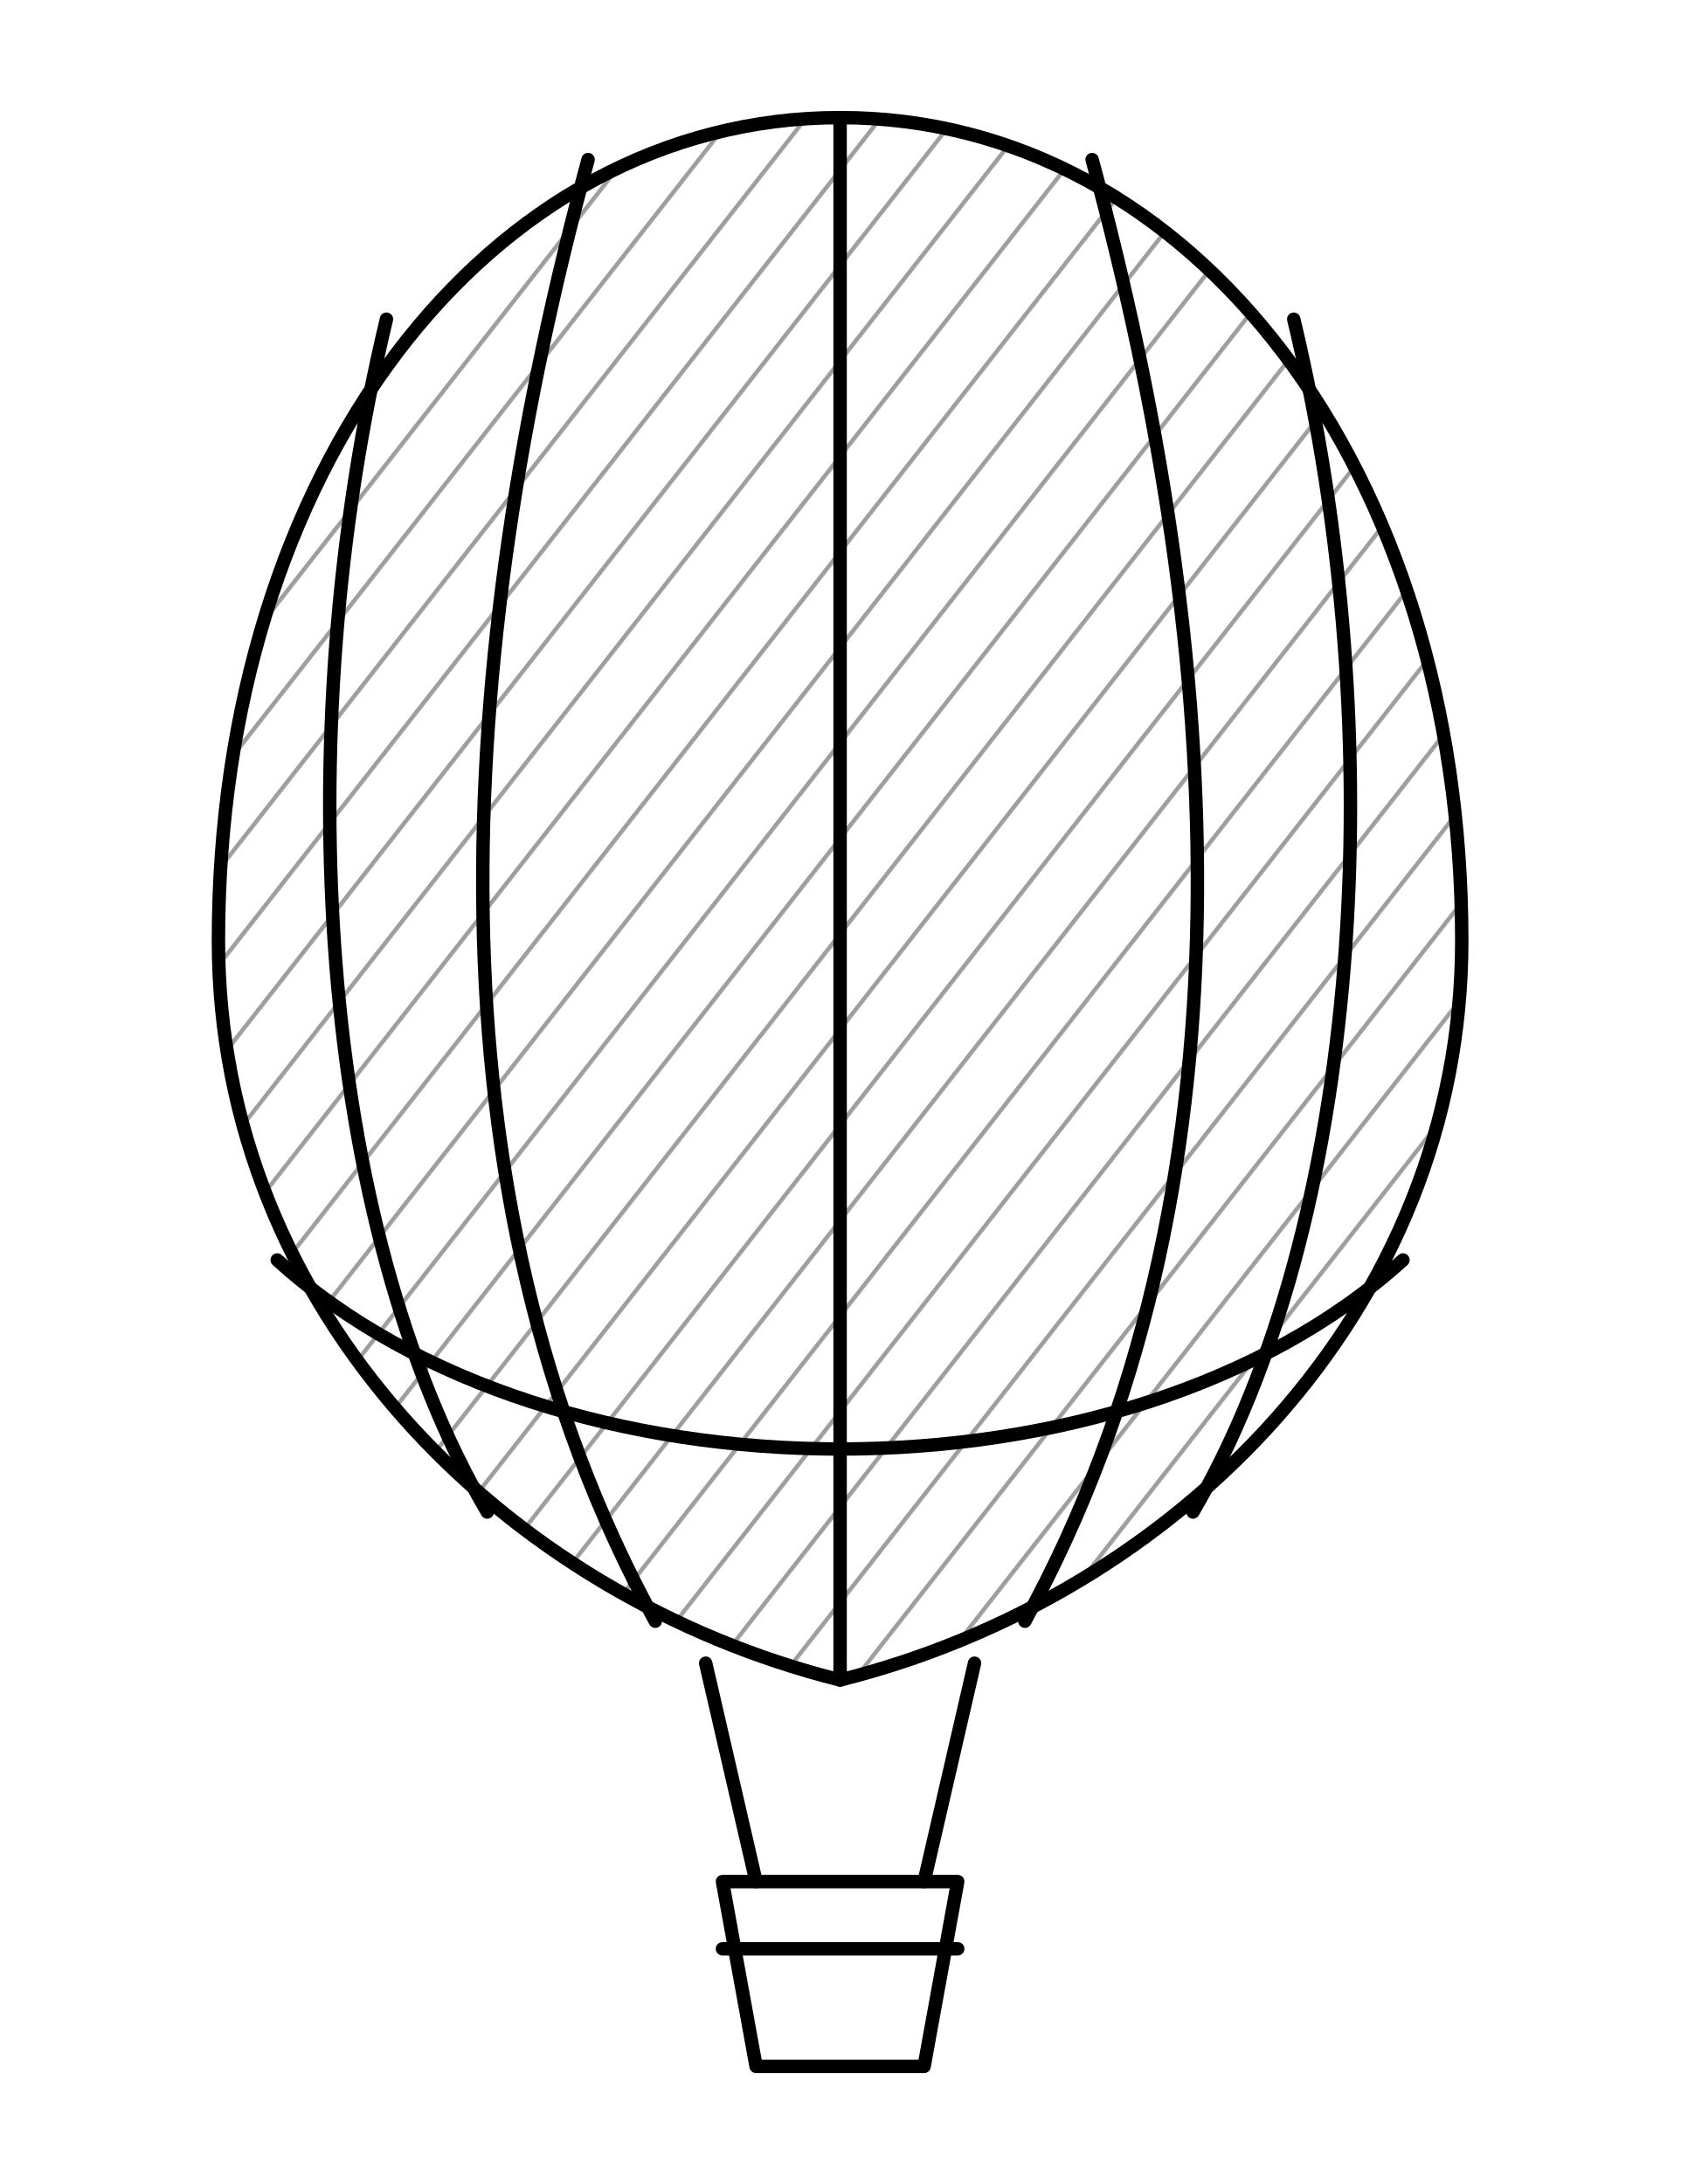
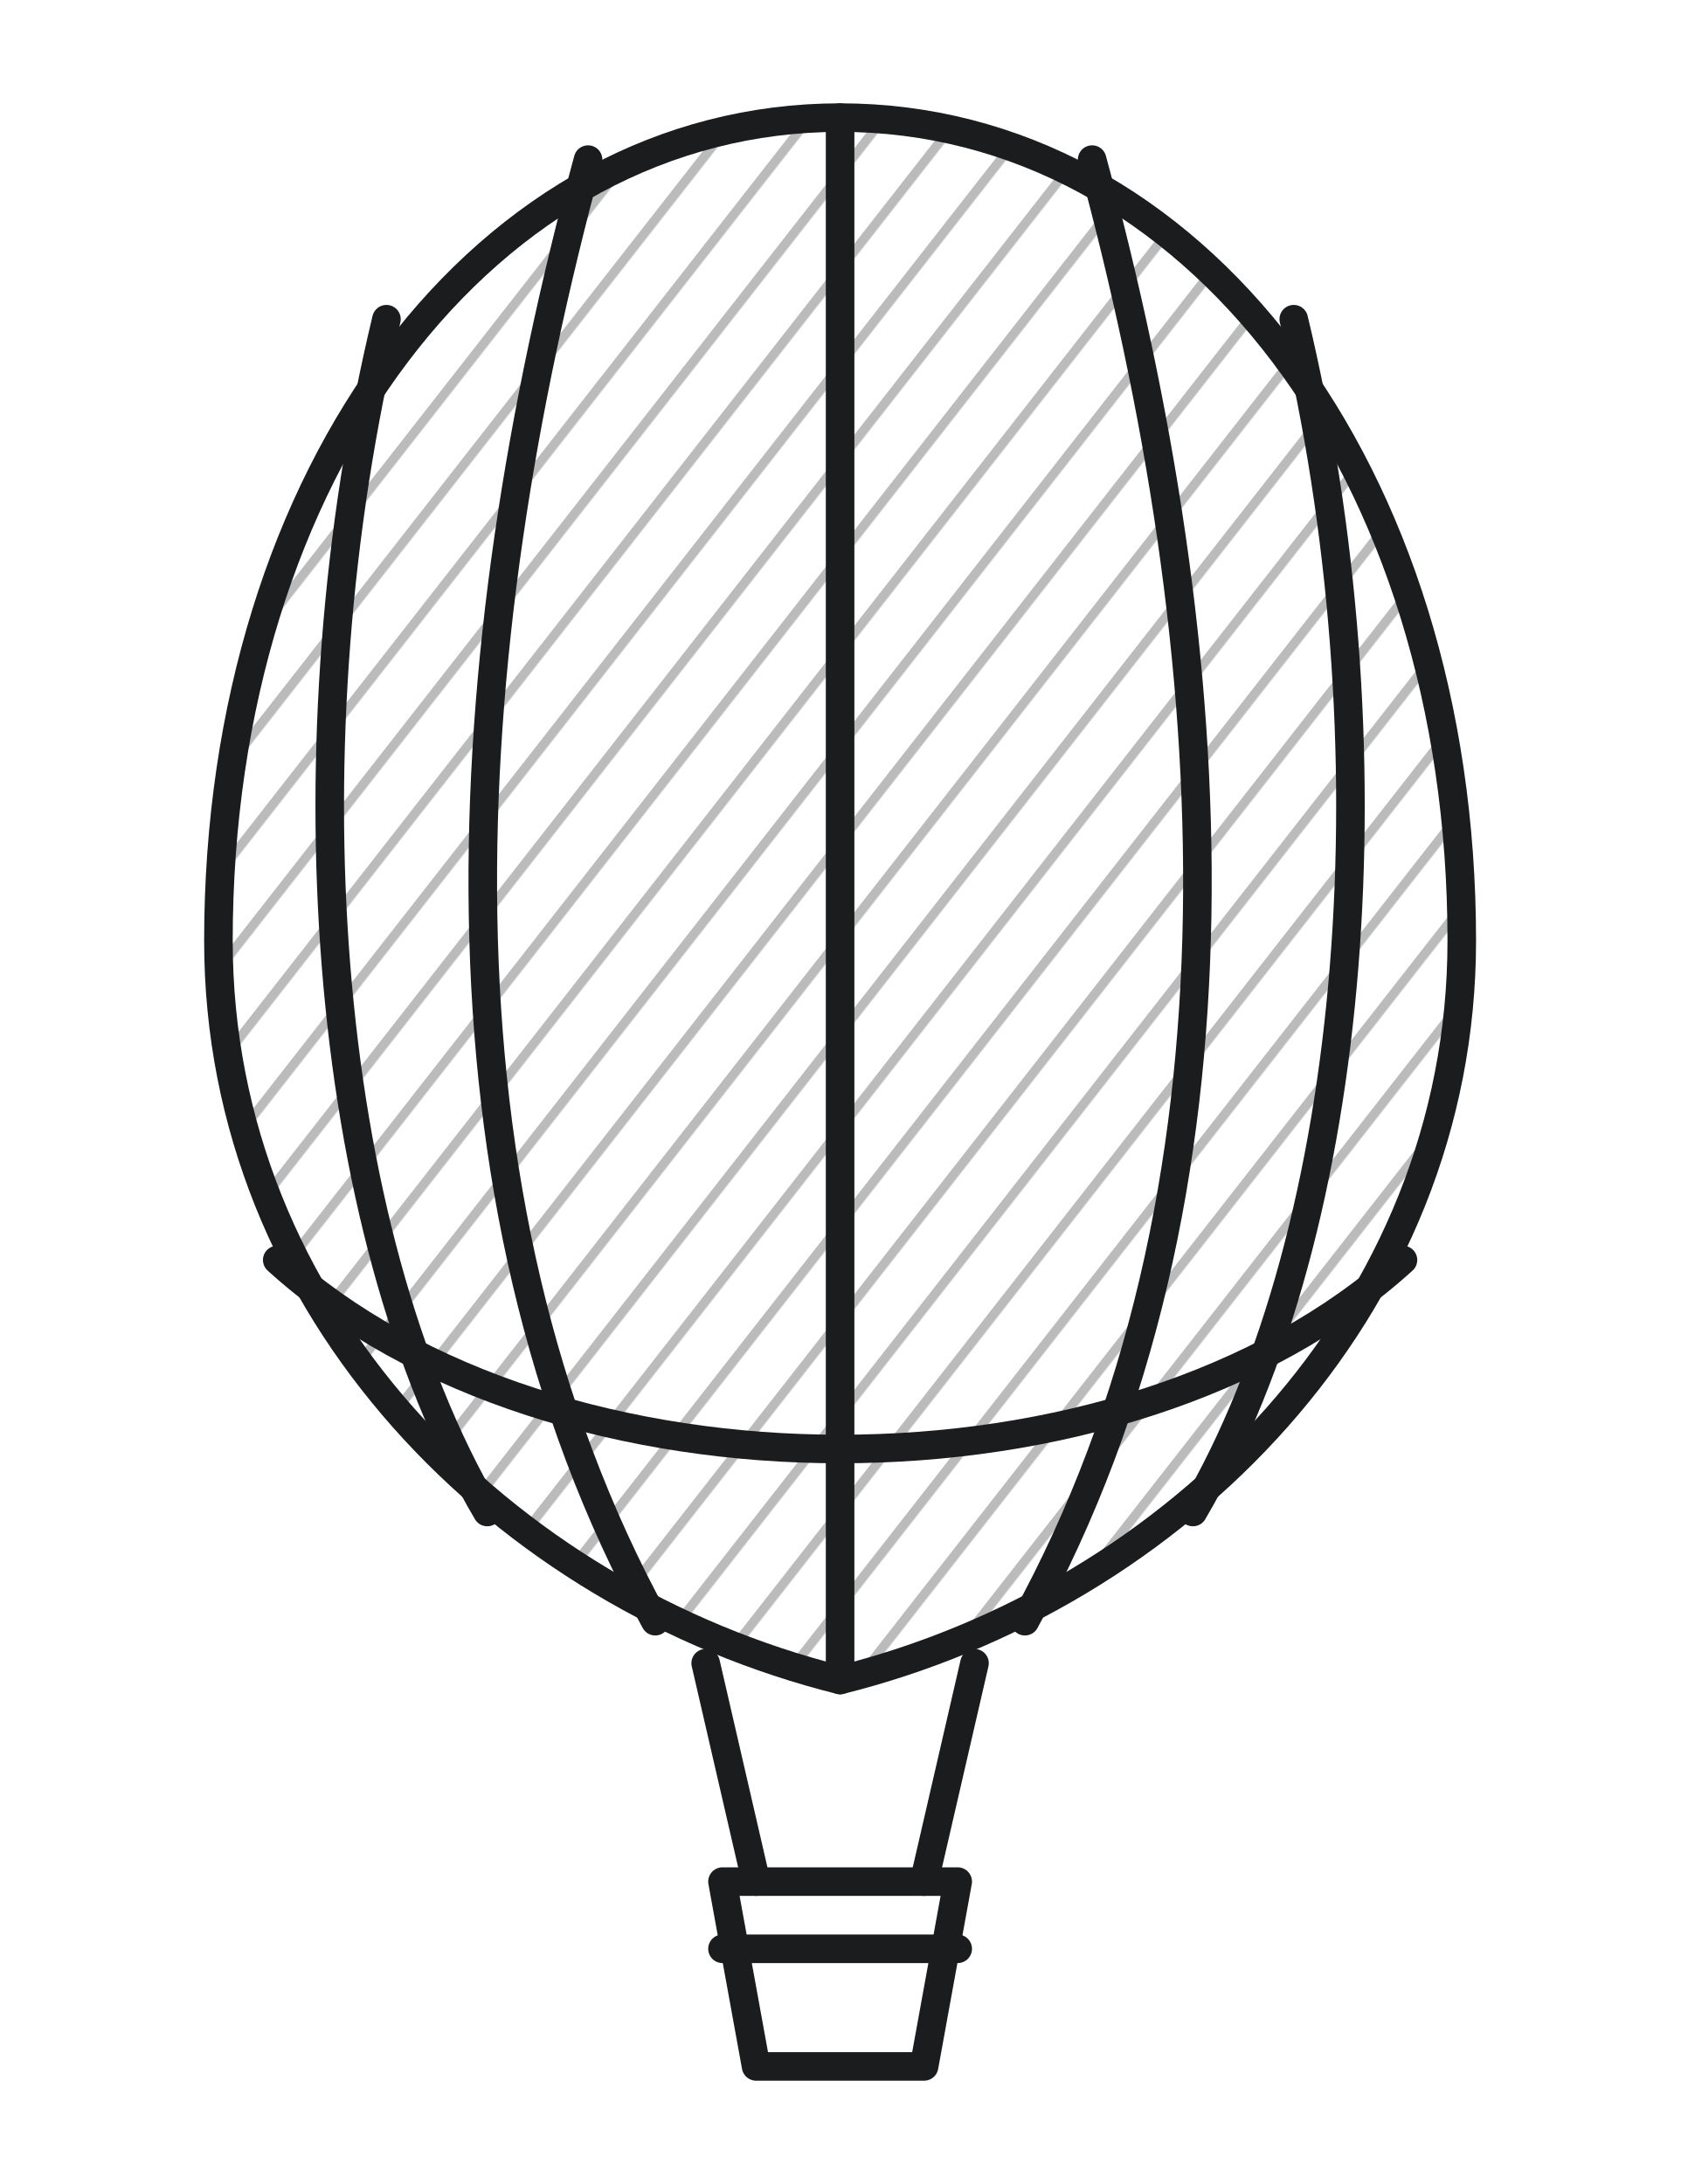
- <svg xmlns="http://www.w3.org/2000/svg" viewBox="0 0 200 260" width="200" height="260" fill="none" stroke="currentColor" stroke-width="1.6" stroke-linecap="round" stroke-linejoin="round" role="img" aria-label="Line drawing of a hot air balloon">
+ <svg xmlns="http://www.w3.org/2000/svg" viewBox="0 0 200 260" width="200" height="260" fill="none" stroke="#1a1c1d" stroke-width="3.4" stroke-linecap="round" stroke-linejoin="round" role="img" aria-label="Line drawing of a hot air balloon">
  <defs>
    <pattern id="nb-hatch" width="7" height="7" patternUnits="userSpaceOnUse" patternTransform="rotate(38)">
-       <line x1="0" y1="0" x2="0" y2="7" stroke="currentColor" stroke-width="1" />
+       <line x1="0" y1="0" x2="0" y2="7" stroke="#1a1c1d" stroke-width="2.2" />
    </pattern>
    <clipPath id="nb-envelope">
      <path d="M100 14C58 14 26 56 26 112c0 44 34 78 74 88 40-10 74-44 74-88 0-56-32-98-74-98Z" />
    </clipPath>
  </defs>
  <path d="M100 14C58 14 26 56 26 112c0 44 34 78 74 88 40-10 74-44 74-88 0-56-32-98-74-98Z" />
  <g clip-path="url(#nb-envelope)">
-     <rect x="20" y="8" width="160" height="200" fill="url(#nb-hatch)" stroke="none" opacity=".38" />
+     <rect x="20" y="8" width="160" height="200" fill="url(#nb-hatch)" stroke="none" opacity=".3" />
  </g>
  <path d="M100 14v186" />
  <path d="M70 19c-16 59-20 123 8 174" />
  <path d="M130 19c16 59 20 123-8 174" />
  <path d="M46 38c-12 50-8 108 12 142" />
  <path d="M154 38c12 50 8 108-12 142" />
  <path d="M33 150c33 30 101 30 134 0" />
  <path d="M84 198l6 26" />
  <path d="M116 198l-6 26" />
  <path d="M86 224h28l-4 22H90l-4-22Z" />
  <path d="M86 232h28" />
</svg>
